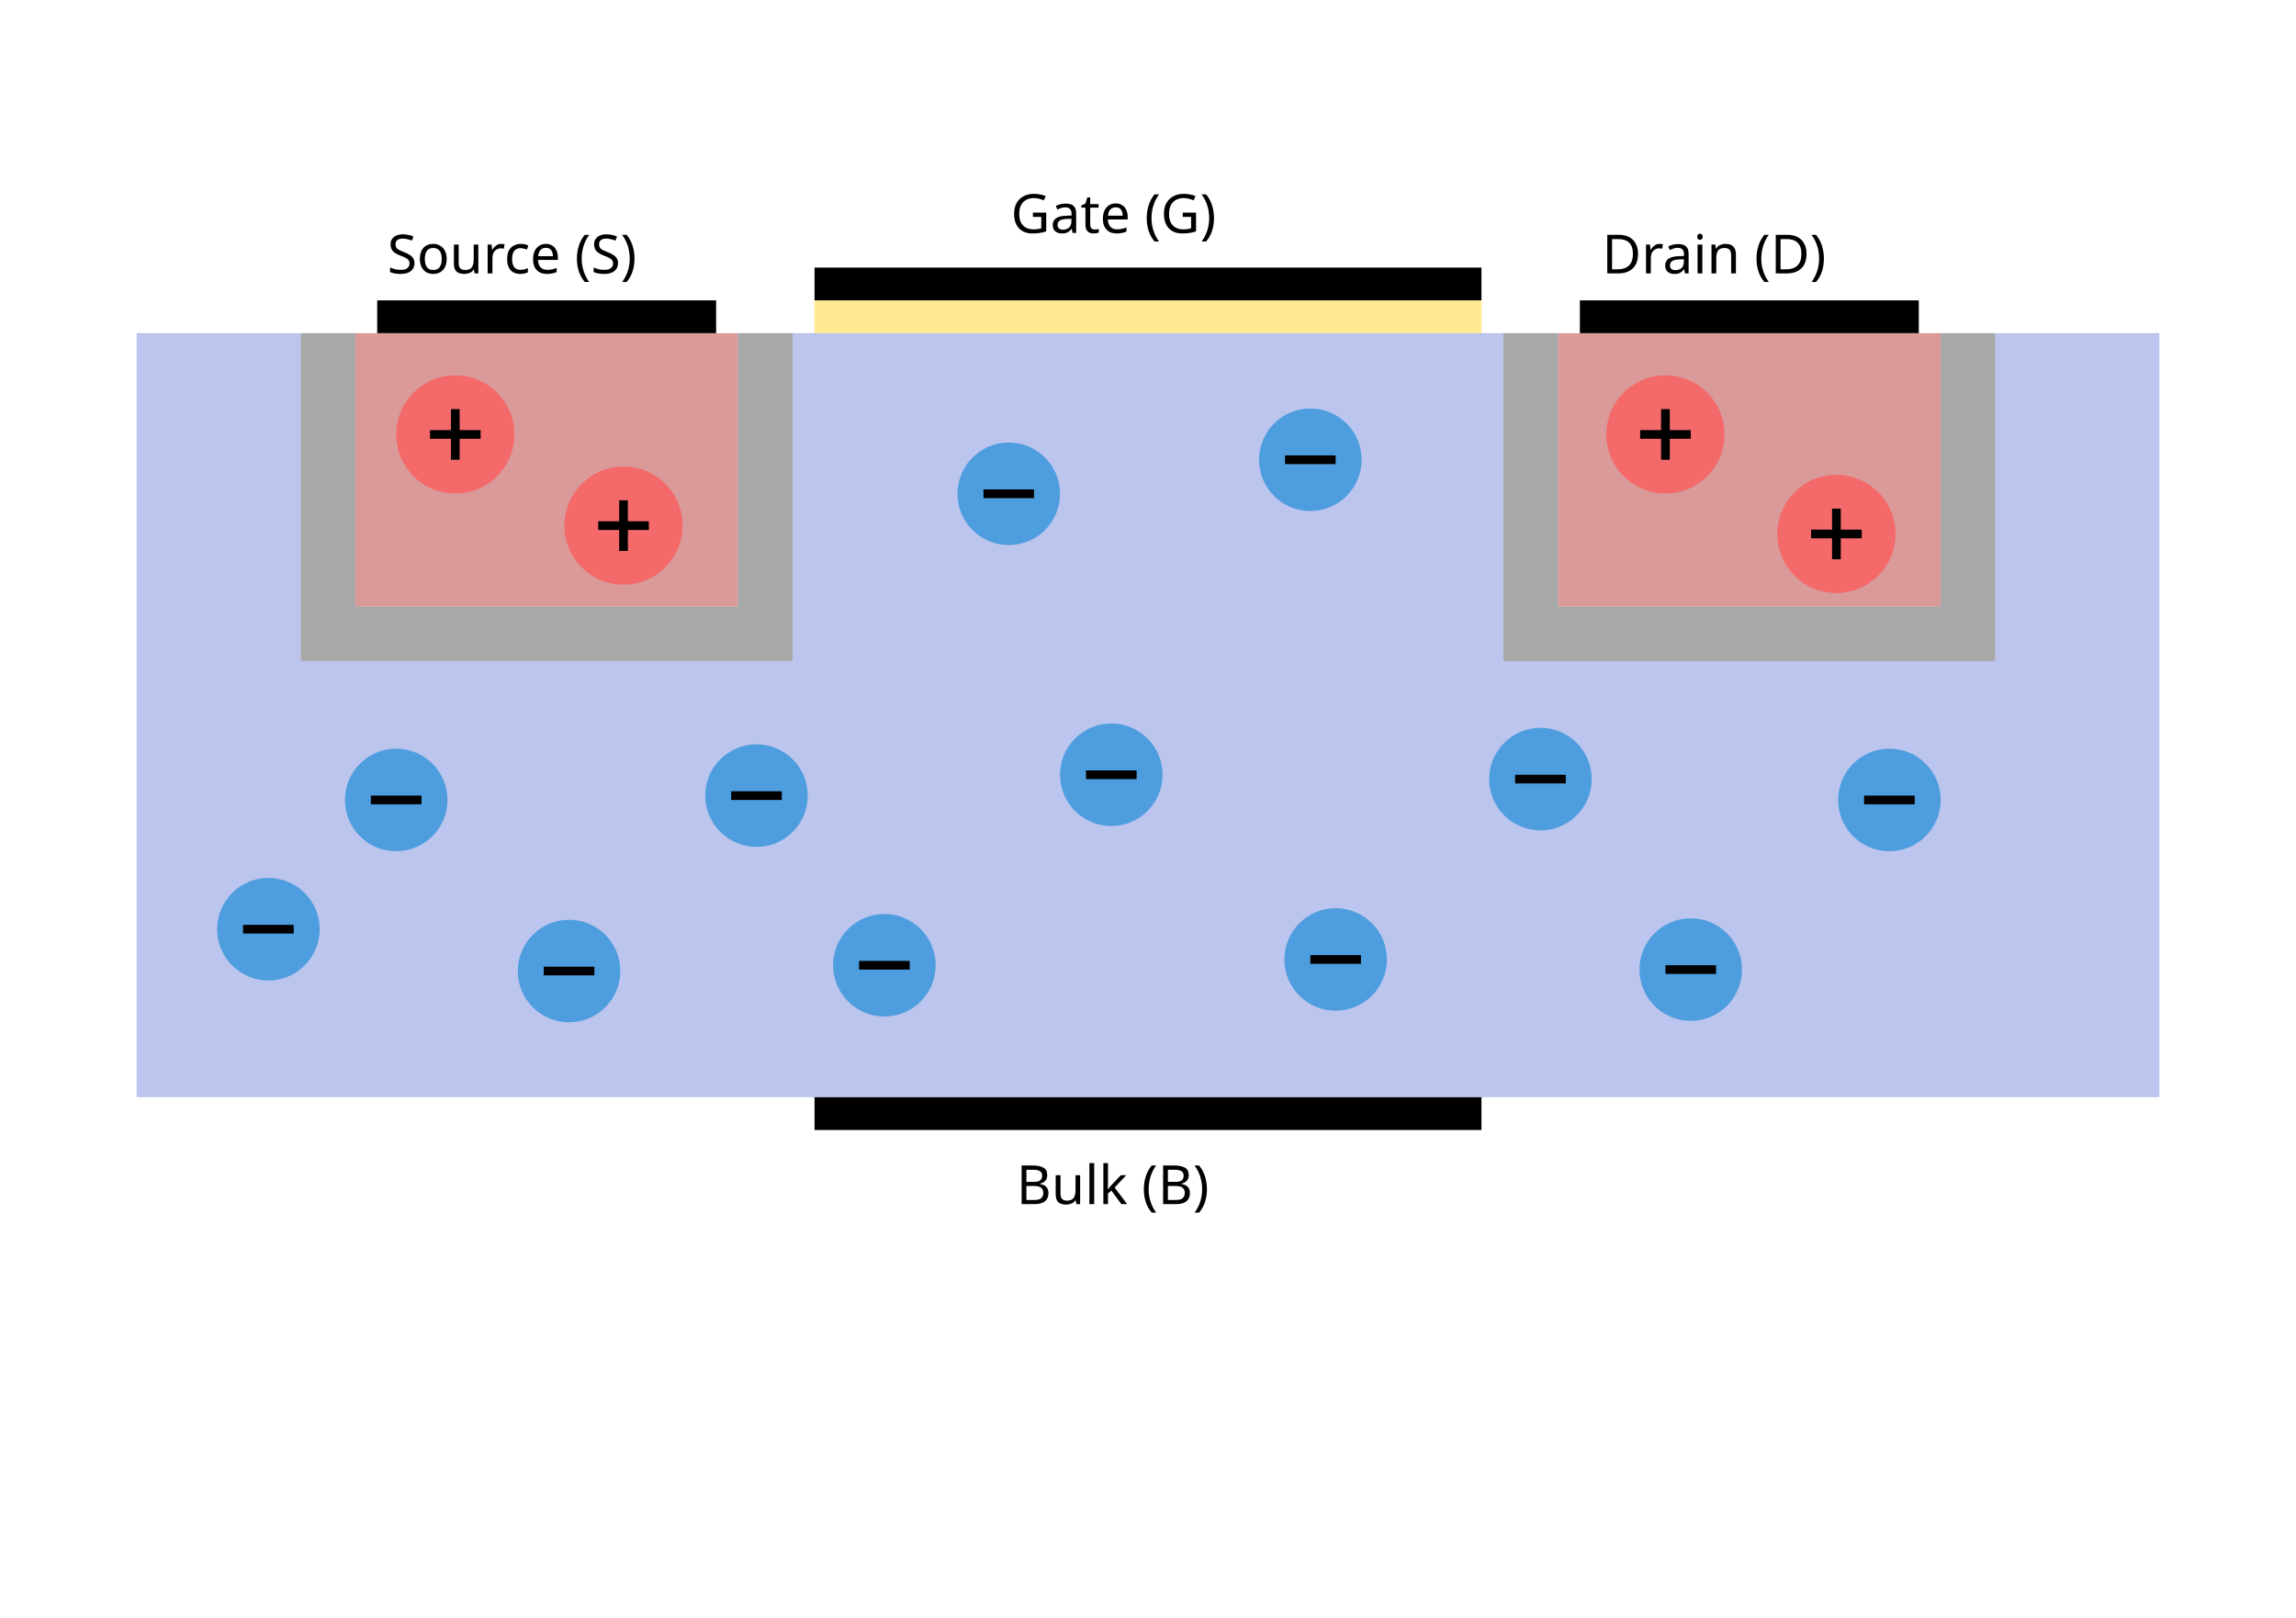
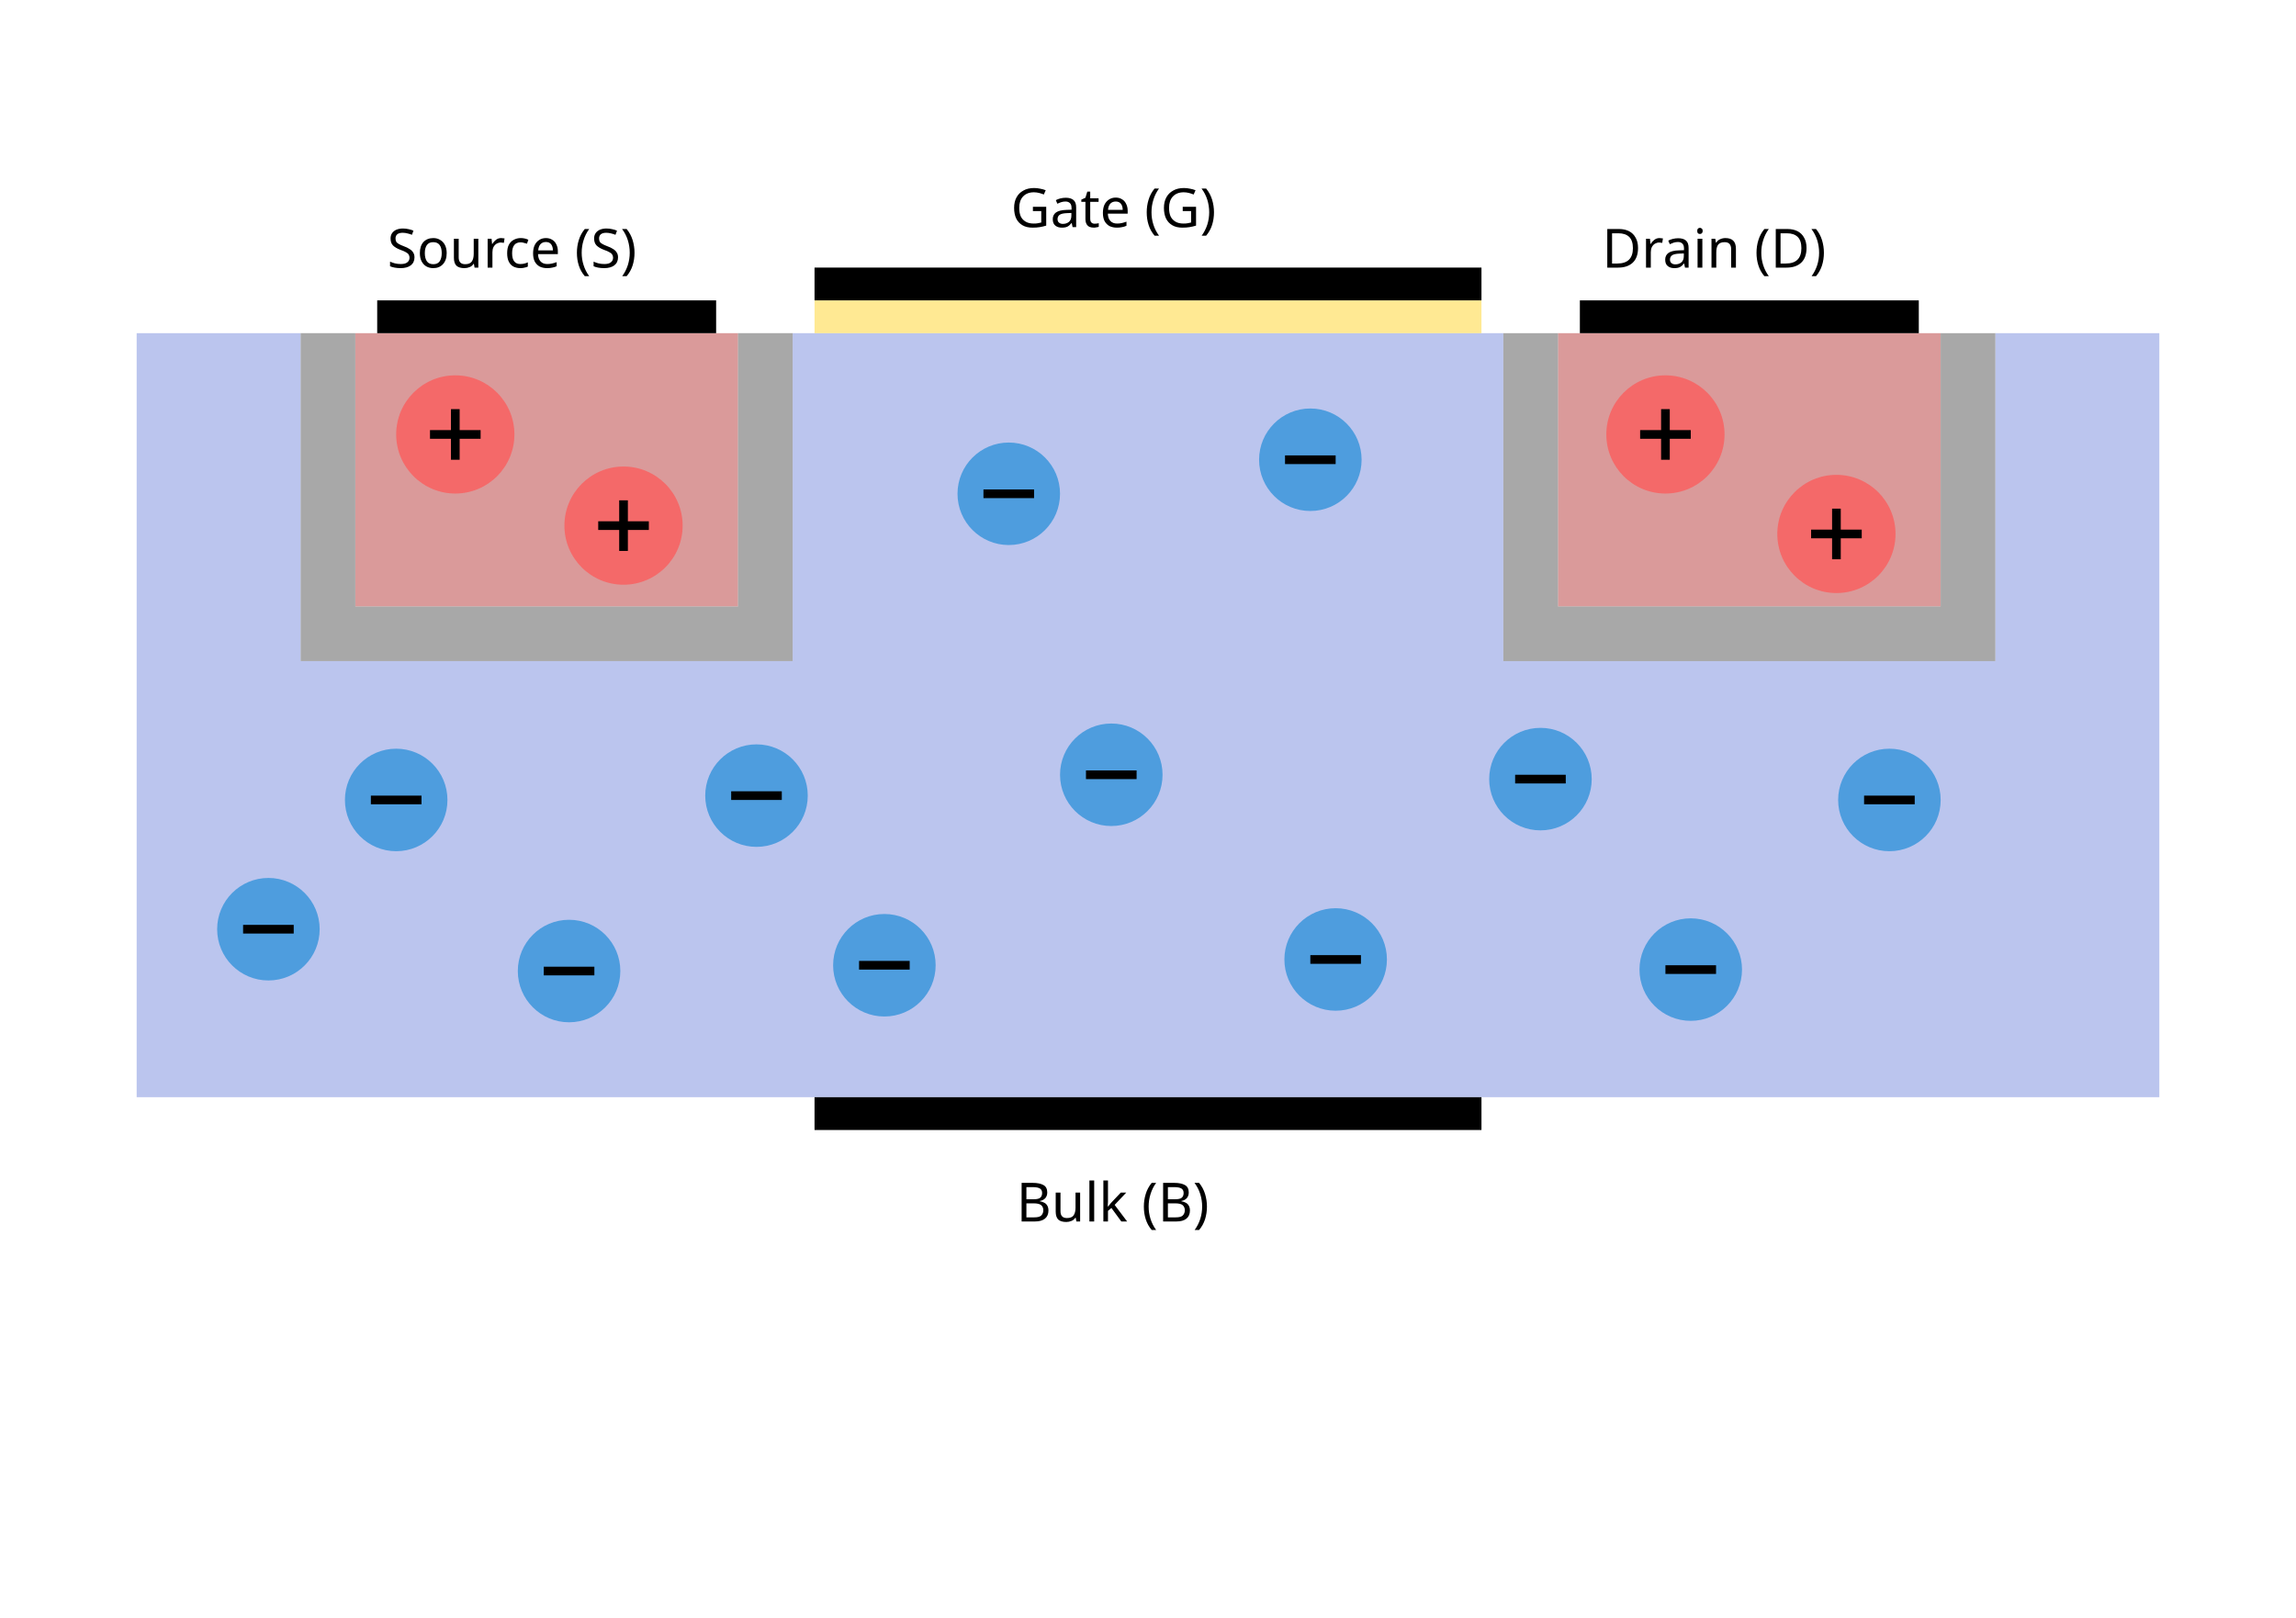
<svg xmlns="http://www.w3.org/2000/svg" width="210mm" height="148mm" viewBox="0 0 210 148" version="1.1" id="svg1" xml:space="preserve">
  <defs id="defs1" />
  <g id="layer1">
    <rect style="fill:#a20000;fill-opacity:0.396;stroke:none;stroke-width:0.197;stroke-linecap:square;stroke-miterlimit:0;paint-order:markers stroke fill" id="rect30345-3" width="35" height="25" x="142.5" y="30.477" />
    <rect style="fill:#a20000;fill-opacity:0.396;stroke:none;stroke-width:0.197;stroke-linecap:square;stroke-miterlimit:0;paint-order:markers stroke fill" id="rect30345-3-9" width="35" height="25" x="32.5" y="30.477" />
    <path id="rect30942" style="fill:#0026bf;fill-opacity:0.267;stroke:none;stroke-width:0.197;stroke-linecap:square;stroke-miterlimit:0;paint-order:markers stroke fill" d="M 12.5,30.477 V 100.368 H 197.5 V 30.477 h -15 v 30 H 137.5 V 30.477 H 72.5 v 30 H 27.5 v -30 z" />
    <g id="use28-5-5-8" transform="translate(-21.17456,-59.63096)">
      <g id="g55-2-1" transform="matrix(0.4200411,0,0,0.4200411,-9.01868,114.3725)" style="opacity:1;fill:#4e9dde;fill-opacity:1">
        <circle style="fill:#4e9dde;fill-opacity:1;stroke-width:0.365;paint-order:stroke markers fill" id="circle55-8-6" cx="130.328" cy="72.037" r="11.162" />
      </g>
      <rect style="fill:#000000;fill-opacity:1;stroke:none;stroke-width:1.1;stroke-opacity:1" id="rect55-3-8" width="4.63" height="0.794" x="43.409" y="144.234" />
    </g>
    <g id="use28-5-5-3" transform="translate(46.54121,-99.46117)">
      <g id="g55-2-4" transform="matrix(0.4200411,0,0,0.4200411,-9.01868,114.3725)" style="opacity:1;fill:#4e9dde;fill-opacity:1">
        <circle style="fill:#4e9dde;fill-opacity:1;stroke-width:0.365;paint-order:stroke markers fill" id="circle55-8-8" cx="130.328" cy="72.037" r="11.162" />
      </g>
      <rect style="fill:#000000;fill-opacity:1;stroke:none;stroke-width:1.1;stroke-opacity:1" id="rect55-3-5" width="4.63" height="0.794" x="43.409" y="144.234" />
    </g>
    <g id="use28-5-5-6" transform="translate(35.16412,-56.33409)">
      <g id="g55-2-9" transform="matrix(0.4200411,0,0,0.4200411,-9.01868,114.3725)" style="opacity:1;fill:#4e9dde;fill-opacity:1">
        <circle style="fill:#4e9dde;fill-opacity:1;stroke-width:0.365;paint-order:stroke markers fill" id="circle55-8-9" cx="130.328" cy="72.037" r="11.162" />
      </g>
      <rect style="fill:#000000;fill-opacity:1;stroke:none;stroke-width:1.1;stroke-opacity:1" id="rect55-3-57" width="4.63" height="0.794" x="43.409" y="144.234" />
    </g>
    <g id="use28-5-5-2" transform="translate(76.43913,-56.86326)">
      <g id="g55-2-14" transform="matrix(0.4200411,0,0,0.4200411,-9.01868,114.3725)" style="opacity:1;fill:#4e9dde;fill-opacity:1">
        <circle style="fill:#4e9dde;fill-opacity:1;stroke-width:0.365;paint-order:stroke markers fill" id="circle55-8-1" cx="130.328" cy="72.037" r="11.162" />
      </g>
      <rect style="fill:#000000;fill-opacity:1;stroke:none;stroke-width:1.1;stroke-opacity:1" id="rect55-3-2" width="4.63" height="0.794" x="43.409" y="144.234" />
    </g>
    <g id="use28-5-5-0" transform="translate(74.12402,-102.5758)">
      <g id="g55-2-7" transform="matrix(0.4200411,0,0,0.4200411,-9.01868,114.3725)" style="opacity:1;fill:#4e9dde;fill-opacity:1">
        <circle style="fill:#4e9dde;fill-opacity:1;stroke-width:0.365;paint-order:stroke markers fill" id="circle55-8-0" cx="130.328" cy="72.037" r="11.162" />
      </g>
      <rect style="fill:#000000;fill-opacity:1;stroke:none;stroke-width:1.1;stroke-opacity:1" id="rect55-3-9" width="4.63" height="0.794" x="43.409" y="144.234" />
    </g>
    <g id="use28-5-5-09" transform="translate(127.0871,-71.45447)">
      <g id="g55-2-0" transform="matrix(0.4200411,0,0,0.4200411,-9.01868,114.3725)" style="opacity:1;fill:#4e9dde;fill-opacity:1">
        <circle style="fill:#4e9dde;fill-opacity:1;stroke-width:0.365;paint-order:stroke markers fill" id="circle55-8-17" cx="130.328" cy="72.037" r="11.162" />
      </g>
      <rect style="fill:#000000;fill-opacity:1;stroke:none;stroke-width:1.1;stroke-opacity:1" id="rect55-3-7" width="4.63" height="0.794" x="43.409" y="144.234" />
    </g>
    <g id="use28-5-5-7" transform="translate(108.9167,-55.93721)">
      <g id="g55-2-6" transform="matrix(0.4200411,0,0,0.4200411,-9.01868,114.3725)" style="opacity:1;fill:#4e9dde;fill-opacity:1">
        <circle style="fill:#4e9dde;fill-opacity:1;stroke-width:0.365;paint-order:stroke markers fill" id="circle55-8-3" cx="130.328" cy="72.037" r="11.162" />
      </g>
      <rect style="fill:#000000;fill-opacity:1;stroke:none;stroke-width:1.1;stroke-opacity:1" id="rect55-3-1" width="4.63" height="0.794" x="43.409" y="144.234" />
    </g>
    <g id="use28-5-8" transform="translate(23.46722,-71.85134)">
      <g id="g55-4" transform="matrix(0.4200411,0,0,0.4200411,-9.01868,114.3725)" style="opacity:1;fill:#4e9dde;fill-opacity:1">
        <circle style="fill:#4e9dde;fill-opacity:1;stroke-width:0.365;paint-order:stroke markers fill" id="circle55-4" cx="130.328" cy="72.037" r="11.162" />
      </g>
      <rect style="fill:#000000;fill-opacity:1;stroke:none;stroke-width:1.1;stroke-opacity:1" id="rect55-4" width="4.63" height="0.794" x="43.409" y="144.234" />
    </g>
    <g id="use28-5-0" transform="translate(55.9183,-73.75818)">
      <g id="g55-0" transform="matrix(0.4200411,0,0,0.4200411,-9.01868,114.3725)" style="opacity:1;fill:#4e9dde;fill-opacity:1">
        <circle style="fill:#4e9dde;fill-opacity:1;stroke-width:0.365;paint-order:stroke markers fill" id="circle55-40" cx="130.328" cy="72.037" r="11.162" />
      </g>
      <rect style="fill:#000000;fill-opacity:1;stroke:none;stroke-width:1.1;stroke-opacity:1" id="rect55-7" width="4.63" height="0.794" x="43.409" y="144.234" />
    </g>
    <g id="use28-5-2" transform="translate(95.1705,-73.36131)">
      <g id="g55-5" transform="matrix(0.4200411,0,0,0.4200411,-9.01868,114.3725)" style="opacity:1;fill:#4e9dde;fill-opacity:1">
        <circle style="fill:#4e9dde;fill-opacity:1;stroke-width:0.365;paint-order:stroke markers fill" id="circle55-7" cx="130.328" cy="72.037" r="11.162" />
      </g>
      <rect style="fill:#000000;fill-opacity:1;stroke:none;stroke-width:1.1;stroke-opacity:1" id="rect55-6" width="4.63" height="0.794" x="43.409" y="144.234" />
    </g>
    <g id="use28-5-5" transform="translate(-9.487777,-71.45447)">
      <g id="g55-2" transform="matrix(0.4200411,0,0,0.4200411,-9.01868,114.3725)" style="opacity:1;fill:#4e9dde;fill-opacity:1">
        <circle style="fill:#4e9dde;fill-opacity:1;stroke-width:0.365;paint-order:stroke markers fill" id="circle55-8" cx="130.328" cy="72.037" r="11.162" />
      </g>
      <rect style="fill:#000000;fill-opacity:1;stroke:none;stroke-width:1.1;stroke-opacity:1" id="rect55-3" width="4.63" height="0.794" x="43.409" y="144.234" />
    </g>
    <g id="use28-5-5-1" transform="translate(6.324541,-55.80492)">
      <g id="g55-2-48" transform="matrix(0.4200411,0,0,0.4200411,-9.01868,114.3725)" style="opacity:1;fill:#4e9dde;fill-opacity:1">
        <circle style="fill:#4e9dde;fill-opacity:1;stroke-width:0.365;paint-order:stroke markers fill" id="circle55-8-60" cx="130.328" cy="72.037" r="11.162" />
      </g>
      <rect style="fill:#000000;fill-opacity:1;stroke:none;stroke-width:1.1;stroke-opacity:1" id="rect55-3-0" width="4.63" height="0.794" x="43.409" y="144.234" />
    </g>
    <path id="rect30788" style="fill:#767676;fill-opacity:0.635;stroke:none;stroke-width:0.197;stroke-linecap:square;stroke-miterlimit:0;paint-order:markers stroke fill" d="m 27.5,30.477 v 30 h 45 v -30 l -5,7.3e-5 V 55.477 H 32.5 V 30.477 Z" />
    <path id="rect30788-2" style="fill:#767676;fill-opacity:0.635;stroke:none;stroke-width:0.197;stroke-linecap:square;stroke-miterlimit:0;paint-order:markers stroke fill" d="m 137.5,30.477 v 30 h 45 v -30 h -5 v 25 h -35 v -25 z" />
    <g id="use30-3-9" transform="translate(12.08846,-27.64368)">
      <g id="g29-9" transform="matrix(0.4843782,0,0,0.4843782,24.31597,53.89847)" style="display:inline;fill:#f46969;fill-opacity:1">
        <circle style="fill:#f46969;fill-opacity:1;stroke-width:0.365;paint-order:stroke markers fill" id="circle29-9" cx="42.581" cy="45.062" r="11.162" />
      </g>
      <path id="path29-4" style="display:inline;fill:#000000;fill-opacity:1;stroke:none;stroke-width:1.1;stroke-opacity:1" d="m 44.545,73.411 v 1.918 h -1.918 v 0.794 h 1.918 v 1.918 h 0.794 v -1.918 h 1.918 v -0.794 h -1.918 v -1.918 z" />
    </g>
    <g id="use30-3-8" transform="translate(107.3846,-35.98555)">
      <g id="g29-44" transform="matrix(0.4843782,0,0,0.4843782,24.31597,53.89847)" style="display:inline;fill:#f46969;fill-opacity:1">
        <circle style="fill:#f46969;fill-opacity:1;stroke-width:0.365;paint-order:stroke markers fill" id="circle29-3" cx="42.581" cy="45.062" r="11.162" />
      </g>
      <path id="path29-20" style="display:inline;fill:#000000;fill-opacity:1;stroke:none;stroke-width:1.1;stroke-opacity:1" d="m 44.545,73.411 v 1.918 h -1.918 v 0.794 h 1.918 v 1.918 h 0.794 v -1.918 h 1.918 v -0.794 h -1.918 v -1.918 z" />
    </g>
    <g id="use30-3-7" transform="translate(123.0234,-26.8819)">
      <g id="g29-1" transform="matrix(0.4843782,0,0,0.4843782,24.31597,53.89847)" style="display:inline;fill:#f46969;fill-opacity:1">
        <circle style="fill:#f46969;fill-opacity:1;stroke-width:0.365;paint-order:stroke markers fill" id="circle29-6" cx="42.581" cy="45.062" r="11.162" />
      </g>
      <path id="path29-6" style="display:inline;fill:#000000;fill-opacity:1;stroke:none;stroke-width:1.1;stroke-opacity:1" d="m 44.545,73.411 v 1.918 h -1.918 v 0.794 h 1.918 v 1.918 h 0.794 v -1.918 h 1.918 v -0.794 h -1.918 v -1.918 z" />
    </g>
    <g id="use30-3-72" transform="translate(-3.298139,-35.98555)">
      <g id="g29-6" transform="matrix(0.4843782,0,0,0.4843782,24.31597,53.89847)" style="display:inline;fill:#f46969;fill-opacity:1">
        <circle style="fill:#f46969;fill-opacity:1;stroke-width:0.365;paint-order:stroke markers fill" id="circle29-99" cx="42.581" cy="45.062" r="11.162" />
      </g>
      <path id="path29-25" style="display:inline;fill:#000000;fill-opacity:1;stroke:none;stroke-width:1.1;stroke-opacity:1" d="m 44.545,73.411 v 1.918 h -1.918 v 0.794 h 1.918 v 1.918 h 0.794 v -1.918 h 1.918 v -0.794 h -1.918 v -1.918 z" />
    </g>
    <rect style="fill:#000000;fill-opacity:1;stroke:none;stroke-width:0.197;stroke-linecap:square;stroke-miterlimit:0;paint-order:markers stroke fill" id="rect31945" width="31" height="3" x="34.5" y="27.477" />
    <rect style="fill:#000000;fill-opacity:1;stroke:none;stroke-width:0.197;stroke-linecap:square;stroke-miterlimit:0;paint-order:markers stroke fill" id="rect31945-0" width="31" height="3" x="144.5" y="27.477" />
    <rect style="fill:#ffdd55;fill-opacity:0.635;stroke:none;stroke-width:0.197;stroke-linecap:square;stroke-miterlimit:0;paint-order:markers stroke fill" id="rect31945-8" width="61" height="3" x="74.5" y="27.477" />
    <rect style="fill:#000000;fill-opacity:1;stroke:none;stroke-width:0.197;stroke-linecap:square;stroke-miterlimit:0;paint-order:markers stroke fill" id="rect31945-4" width="61" height="3" x="74.5" y="24.477" />
    <rect style="fill:#000000;fill-opacity:1;stroke:none;stroke-width:0.197;stroke-linecap:square;stroke-miterlimit:0;paint-order:markers stroke fill" id="rect31945-4-3" width="61" height="3" x="74.5" y="100.368" />
-     <text xml:space="preserve" style="font-size:4.939px;line-height:1.3;font-family:sans-serif;-inkscape-font-specification:sans-serif;text-align:center;text-anchor:middle;fill:#000000;fill-opacity:1;stroke:none;stroke-width:0.197;stroke-linecap:square;stroke-miterlimit:0;paint-order:markers stroke fill" x="50.041" y="25.01" id="text32123">
-       <tspan id="tspan32121" style="font-size:4.939px;fill:#000000;stroke-width:0.197" x="50.041" y="25.01">Source (S)</tspan>
+     <text xml:space="preserve" style="font-size:4.939px;line-height:1.3;font-family:sans-serif;-inkscape-font-specification:sans-serif;text-align:center;text-anchor:middle;fill:#000000;fill-opacity:1;stroke:none;stroke-width:0.197;stroke-linecap:square;stroke-miterlimit:0;paint-order:markers stroke fill" x="50.041" y="24.481" id="text32123">
+       <tspan id="tspan32121" style="font-size:4.939px;fill:#000000;stroke-width:0.197" x="50.041" y="24.481">Source (S)</tspan>
    </text>
-     <text xml:space="preserve" style="font-size:4.939px;line-height:1.3;font-family:sans-serif;-inkscape-font-specification:sans-serif;text-align:center;text-anchor:middle;fill:#000000;fill-opacity:1;stroke:none;stroke-width:0.197;stroke-linecap:square;stroke-miterlimit:0;paint-order:markers stroke fill" x="105.057" y="21.306" id="text32127">
-       <tspan id="tspan32125" style="fill:#000000;stroke-width:0.197;font-size:4.939px" x="105.057" y="21.306">Gate (G)</tspan>
+     <text xml:space="preserve" style="font-size:4.939px;line-height:1.3;font-family:sans-serif;-inkscape-font-specification:sans-serif;text-align:center;text-anchor:middle;fill:#000000;fill-opacity:1;stroke:none;stroke-width:0.197;stroke-linecap:square;stroke-miterlimit:0;paint-order:markers stroke fill" x="105.057" y="20.776" id="text32127">
+       <tspan id="tspan32125" style="font-size:4.939px;fill:#000000;stroke-width:0.197" x="105.057" y="20.776">Gate (G)</tspan>
    </text>
-     <text xml:space="preserve" style="font-size:4.939px;line-height:1.3;font-family:sans-serif;-inkscape-font-specification:sans-serif;text-align:center;text-anchor:middle;fill:#000000;fill-opacity:1;stroke:none;stroke-width:0.197;stroke-linecap:square;stroke-miterlimit:0;paint-order:markers stroke fill" x="159.984" y="25.01" id="text32131">
-       <tspan id="tspan32129" style="font-size:4.939px;fill:#000000;stroke-width:0.197" x="159.984" y="25.01">Drain (D)</tspan>
+     <text xml:space="preserve" style="font-size:4.939px;line-height:1.3;font-family:sans-serif;-inkscape-font-specification:sans-serif;text-align:center;text-anchor:middle;fill:#000000;fill-opacity:1;stroke:none;stroke-width:0.197;stroke-linecap:square;stroke-miterlimit:0;paint-order:markers stroke fill" x="159.984" y="24.481" id="text32131">
+       <tspan id="tspan32129" style="font-size:4.939px;fill:#000000;stroke-width:0.197" x="159.984" y="24.481">Drain (D)</tspan>
    </text>
-     <text xml:space="preserve" style="font-size:4.939px;line-height:1.3;font-family:sans-serif;-inkscape-font-specification:sans-serif;text-align:center;text-anchor:middle;fill:#000000;fill-opacity:1;stroke:none;stroke-width:0.197;stroke-linecap:square;stroke-miterlimit:0;paint-order:markers stroke fill" x="104.984" y="110.144" id="text32135">
-       <tspan id="tspan32133" style="font-size:4.939px;fill:#000000;stroke-width:0.197" x="104.984" y="110.144">Bulk (B)</tspan>
+     <text xml:space="preserve" style="font-size:4.939px;line-height:1.3;font-family:sans-serif;-inkscape-font-specification:sans-serif;text-align:center;text-anchor:middle;fill:#000000;fill-opacity:1;stroke:none;stroke-width:0.197;stroke-linecap:square;stroke-miterlimit:0;paint-order:markers stroke fill" x="104.984" y="111.732" id="text32135">
+       <tspan id="tspan32133" style="font-size:4.939px;fill:#000000;stroke-width:0.197" x="104.984" y="111.732">Bulk (B)</tspan>
    </text>
  </g>
</svg>
